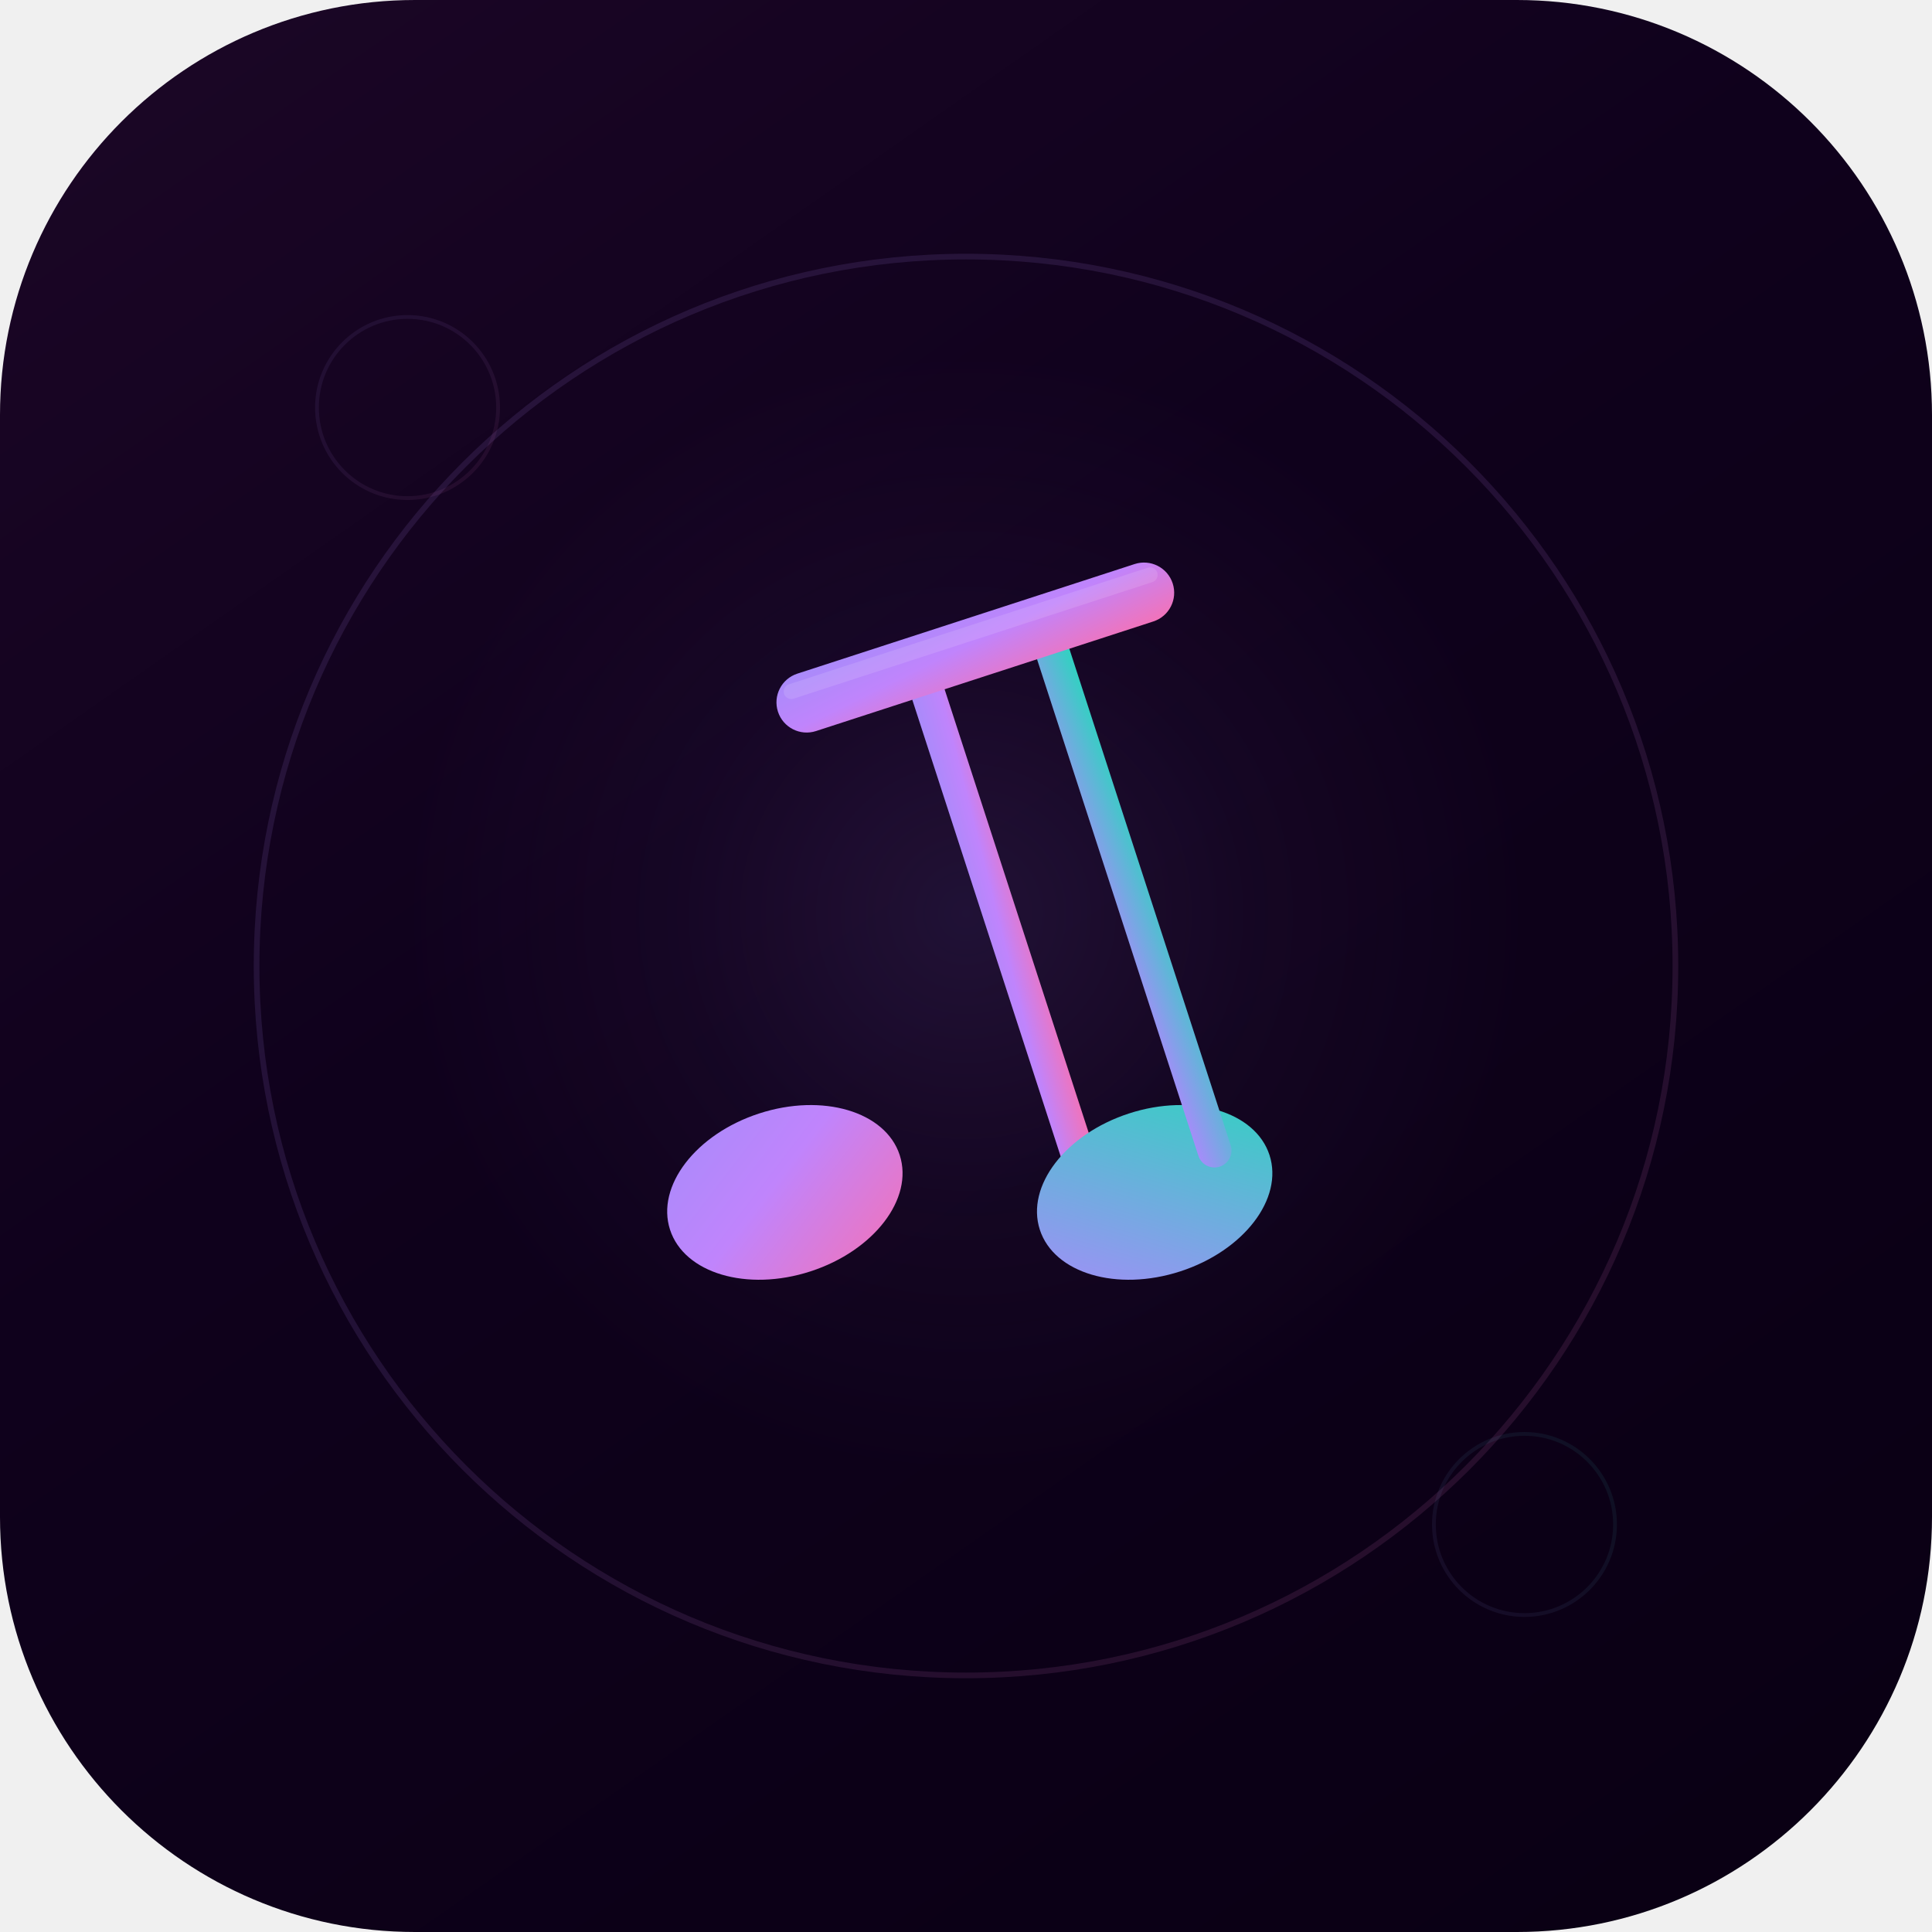
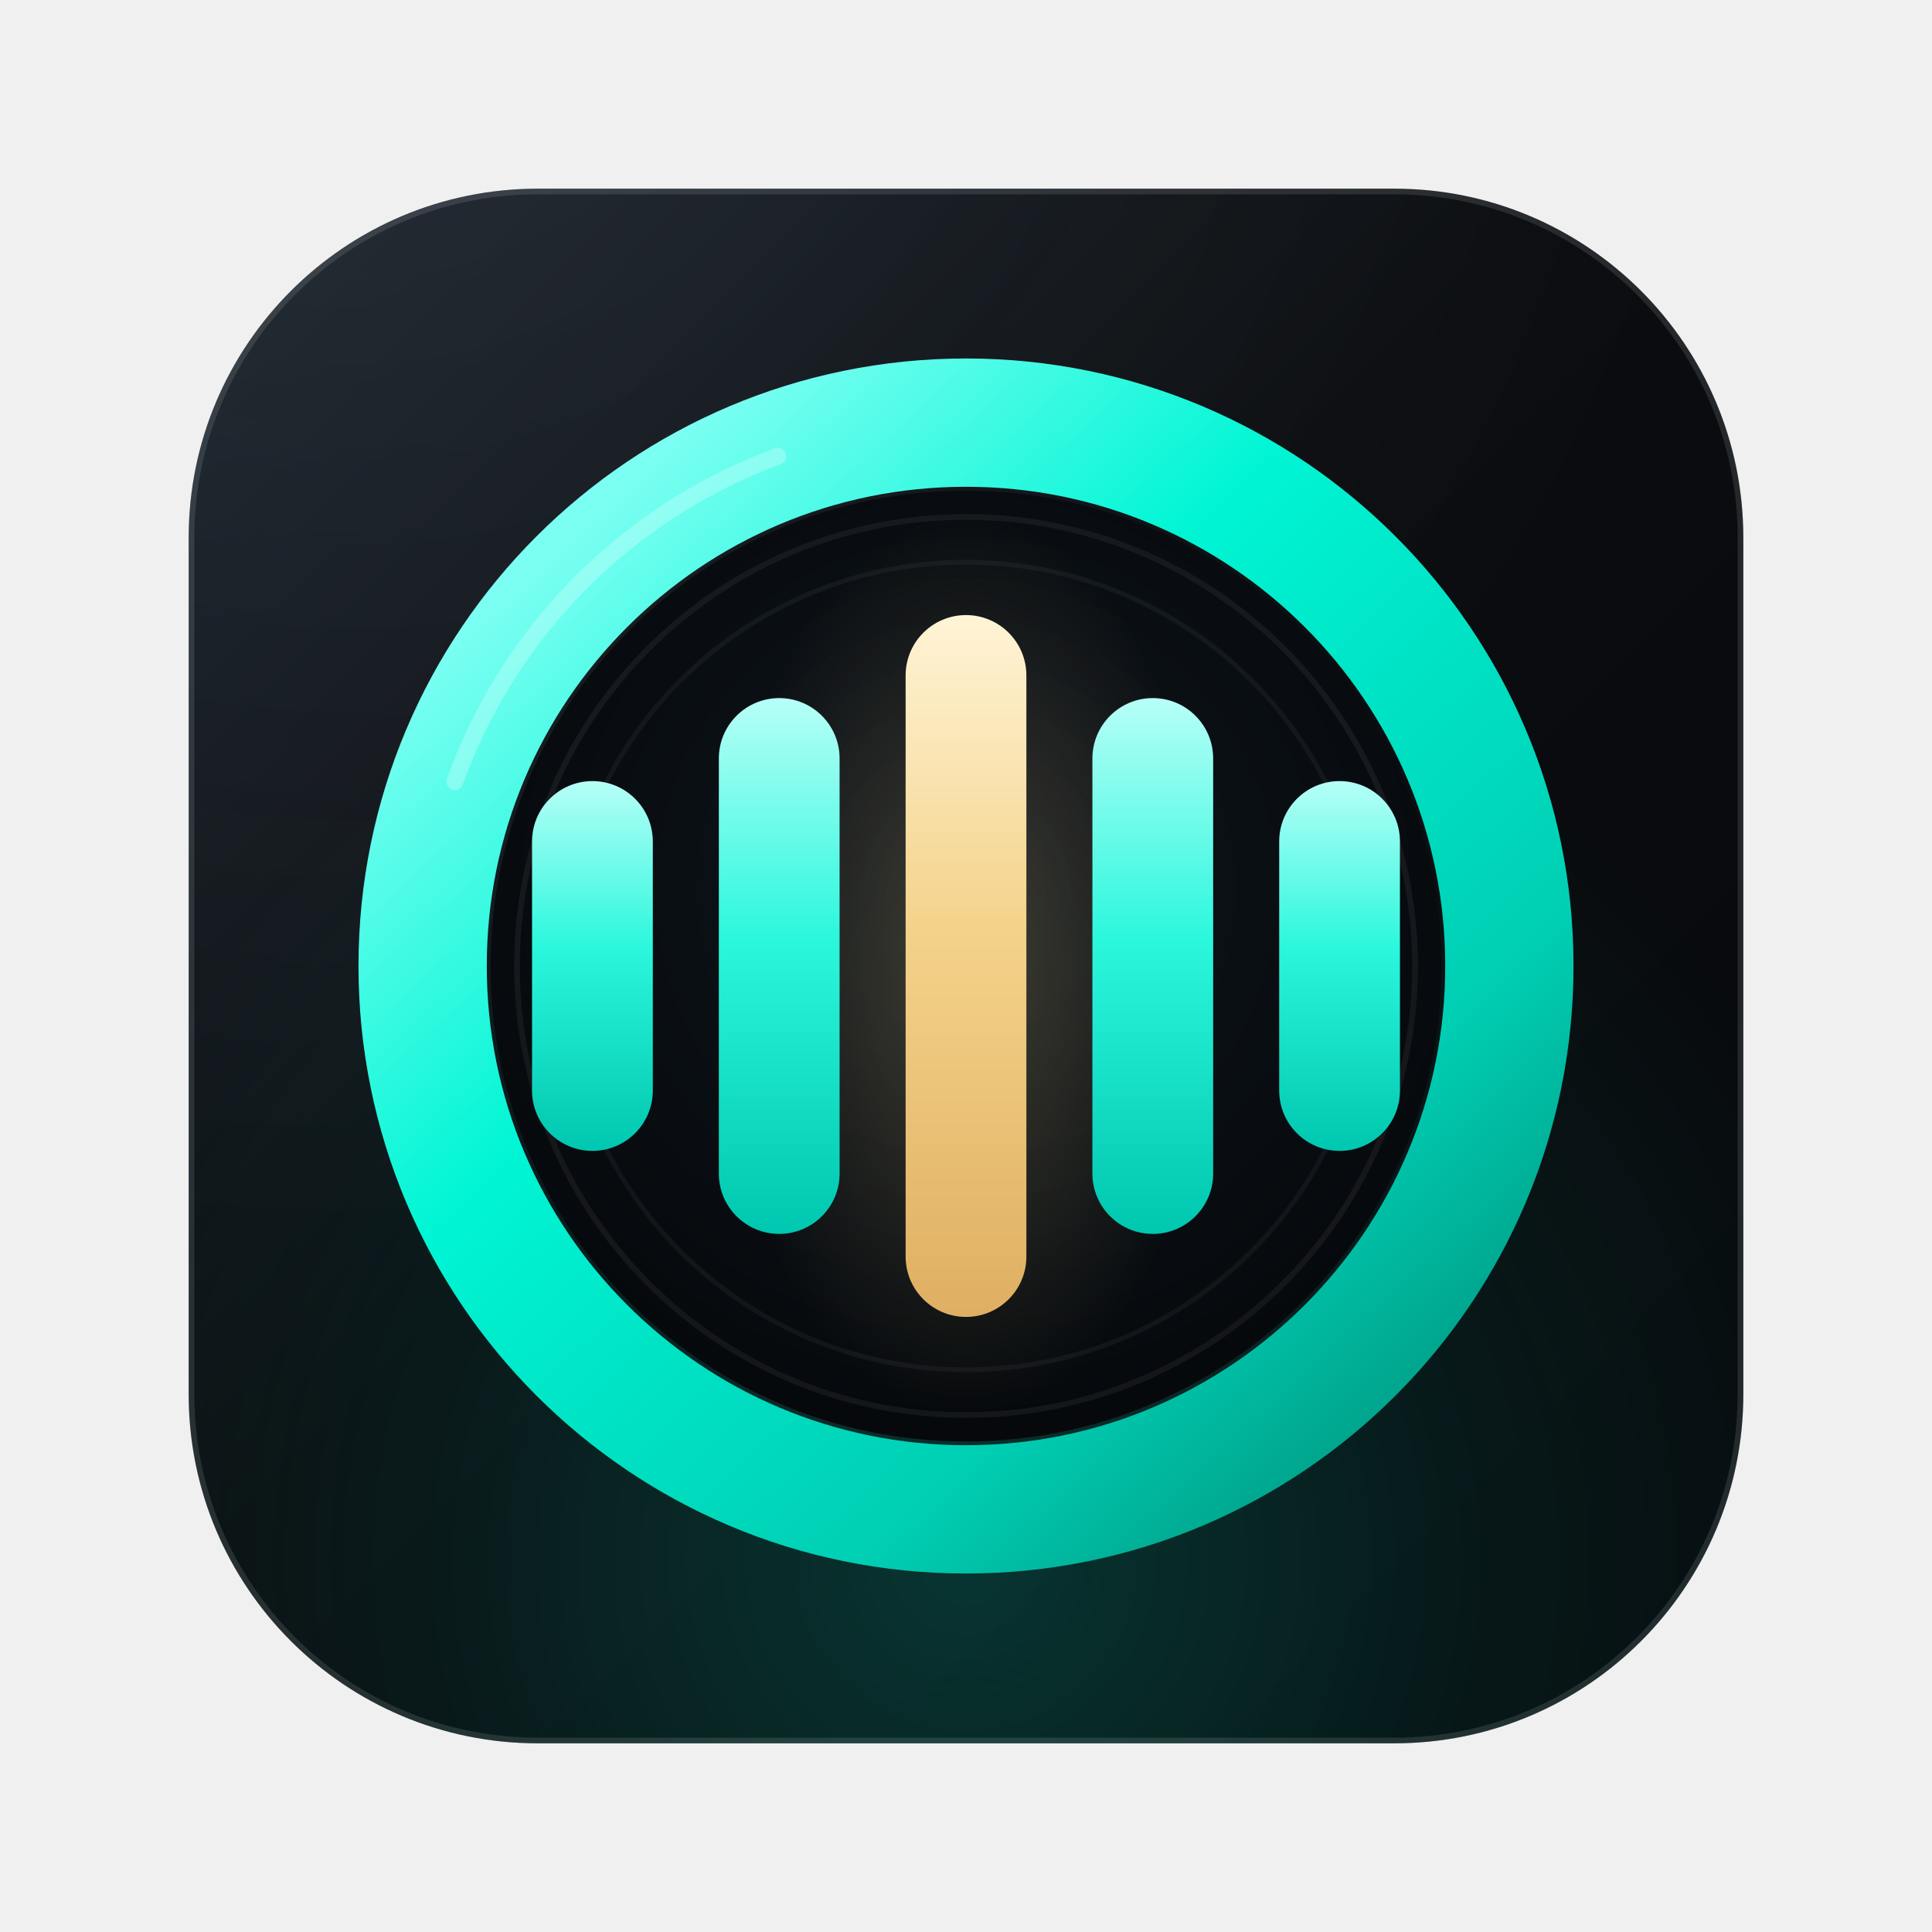
- <svg xmlns="http://www.w3.org/2000/svg" viewBox="0 0 512 512">
+ <svg xmlns="http://www.w3.org/2000/svg" width="1024" height="1024" viewBox="0 0 1024 1024" role="img" aria-label="卓动悦听 · 应用图标">
  <defs>
-     <linearGradient id="bg" x1="0.15" y1="0" x2="0.85" y2="1">
-       <stop offset="0%" stop-color="#1a0625" />
-       <stop offset="40%" stop-color="#0f011c" />
-       <stop offset="100%" stop-color="#0a0014" />
+     <linearGradient id="bg" x1="0" y1="0" x2="1" y2="1">
+       <stop offset="0" stop-color="#19222b" />
+       <stop offset="0.45" stop-color="#0b0d10" />
+       <stop offset="1" stop-color="#06080b" />
    </linearGradient>
-     <linearGradient id="primary" x1="0" y1="0" x2="1" y2="1">
-       <stop offset="0%" stop-color="#a78bfa" />
-       <stop offset="45%" stop-color="#c084fc" />
-       <stop offset="100%" stop-color="#f472b6" />
+     <radialGradient id="sheen" cx="0.3" cy="0.16" r="0.72">
+       <stop offset="0" stop-color="#edf1f4" stop-opacity="0.07" />
+       <stop offset="1" stop-color="#edf1f4" stop-opacity="0" />
+     </radialGradient>
+     <radialGradient id="glow" cx="0.5" cy="0.66" r="0.55">
+       <stop offset="0" stop-color="#00F5D4" stop-opacity="0.18" />
+       <stop offset="0.55" stop-color="#00F5D4" stop-opacity="0.06" />
+       <stop offset="1" stop-color="#00F5D4" stop-opacity="0" />
+     </radialGradient>
+     <radialGradient id="disc" cx="0.5" cy="0.42" r="0.62">
+       <stop offset="0" stop-color="#0f161d" />
+       <stop offset="0.7" stop-color="#080c10" />
+       <stop offset="1" stop-color="#05070a" />
+     </radialGradient>
+     <linearGradient id="ring" gradientUnits="userSpaceOnUse" x1="300" y1="284" x2="728" y2="748">
+       <stop offset="0" stop-color="#7bfff2" />
+       <stop offset="0.35" stop-color="#00F5D4" />
+       <stop offset="0.8" stop-color="#00cfb4" />
+       <stop offset="1" stop-color="#00a68e" />
    </linearGradient>
-     <linearGradient id="secondary" x1="1" y1="0" x2="0" y2="1">
-       <stop offset="0%" stop-color="#2dd4bf" />
-       <stop offset="100%" stop-color="#a78bfa" />
+     <linearGradient id="barCyan" x1="0" y1="0" x2="0" y2="1">
+       <stop offset="0" stop-color="#b6fff7" />
+       <stop offset="0.45" stop-color="#2bf7dd" />
+       <stop offset="1" stop-color="#00c7af" />
    </linearGradient>
-     <radialGradient id="glow" cx="50%" cy="48%" r="38%">
-       <stop offset="0%" stop-color="#a78bfa" stop-opacity="0.12" />
-       <stop offset="50%" stop-color="#c084fc" stop-opacity="0.04" />
-       <stop offset="100%" stop-color="#a78bfa" stop-opacity="0" />
+     <linearGradient id="barGold" x1="0" y1="0" x2="0" y2="1">
+       <stop offset="0" stop-color="#fff4d6" />
+       <stop offset="0.45" stop-color="#f4d28a" />
+       <stop offset="1" stop-color="#dfaf62" />
+     </linearGradient>
+     <radialGradient id="goldGlow" cx="0.5" cy="0.5" r="0.5">
+       <stop offset="0" stop-color="#f4d28a" stop-opacity="0.22" />
+       <stop offset="1" stop-color="#f4d28a" stop-opacity="0" />
    </radialGradient>
+     <clipPath id="bodyClip">
+       <rect x="100" y="100" width="824" height="824" rx="185" />
+     </clipPath>
  </defs>
-   <rect width="512" height="512" rx="110" fill="url(#bg)" />
-   <circle cx="256" cy="250" r="200" fill="url(#glow)" />
-   <g transform="translate(256, 262)">
-     <ellipse cx="-48" cy="54" rx="32" ry="22" fill="url(#primary)" transform="rotate(-18, -48, 54)" />
-     <rect x="-16" y="-82" width="9" height="138" rx="4.5" fill="url(#primary)" transform="rotate(-18, -16, -82)" />
-     <ellipse cx="50" cy="54" rx="32" ry="22" fill="url(#secondary)" transform="rotate(-18, 50, 54)" />
-     <rect x="16" y="-96" width="9" height="152" rx="4.5" fill="url(#secondary)" transform="rotate(-18, 16, -96)" />
-     <rect x="-55" y="-98" width="110" height="16" rx="8" fill="url(#primary)" transform="rotate(-18, 0, -98)" />
-     <rect x="-52" y="-96" width="104" height="4" rx="2" fill="#ffffff" opacity="0.12" transform="rotate(-18, 0, -98)" />
+   <g id="layer-background">
+     <rect x="100" y="100" width="824" height="824" rx="185" fill="url(#bg)" />
+     <g clip-path="url(#bodyClip)">
+       <circle cx="390" cy="270" r="520" fill="url(#sheen)" />
+       <circle cx="512" cy="680" r="470" fill="url(#glow)" />
+     </g>
  </g>
-   <circle cx="256" cy="256" r="188" fill="none" stroke="url(#primary)" stroke-width="1.5" opacity="0.12" />
-   <circle cx="108" cy="108" r="24" fill="none" stroke="url(#primary)" stroke-width="1" opacity="0.08" />
-   <circle cx="404" cy="404" r="24" fill="none" stroke="url(#secondary)" stroke-width="1" opacity="0.08" />
+   <g id="layer-disc">
+     <circle cx="512" cy="512" r="252" fill="url(#disc)" />
+     <circle cx="512" cy="512" r="238" fill="none" stroke="#edf1f4" stroke-opacity="0.06" stroke-width="3" />
+     <circle cx="512" cy="512" r="214" fill="none" stroke="#edf1f4" stroke-opacity="0.05" stroke-width="2.5" />
+   </g>
+   <g id="layer-ring">
+     <circle cx="512" cy="512" r="288" fill="none" stroke="url(#ring)" stroke-width="68" />
+     <circle cx="512" cy="512" r="288" fill="none" stroke="#f2fffd" stroke-opacity="0.28" stroke-width="9" stroke-linecap="round" stroke-dasharray="250 1559" transform="rotate(-160 512 512)" />
+   </g>
+   <g id="layer-waveform">
+     <ellipse cx="512" cy="512" rx="132" ry="240" fill="url(#goldGlow)" />
+     <g fill="url(#barCyan)">
+       <rect x="282" y="414" width="64" height="196" rx="32" />
+       <rect x="381" y="370" width="64" height="284" rx="32" />
+       <rect x="579" y="370" width="64" height="284" rx="32" />
+       <rect x="678" y="414" width="64" height="196" rx="32" />
+     </g>
+     <rect x="480" y="326" width="64" height="372" rx="32" fill="url(#barGold)" />
+   </g>
+   <g id="layer-rim">
+     <rect x="101.5" y="101.5" width="821" height="821" rx="183.5" fill="none" stroke="#edf1f4" stroke-opacity="0.12" stroke-width="3" />
+   </g>
</svg>
